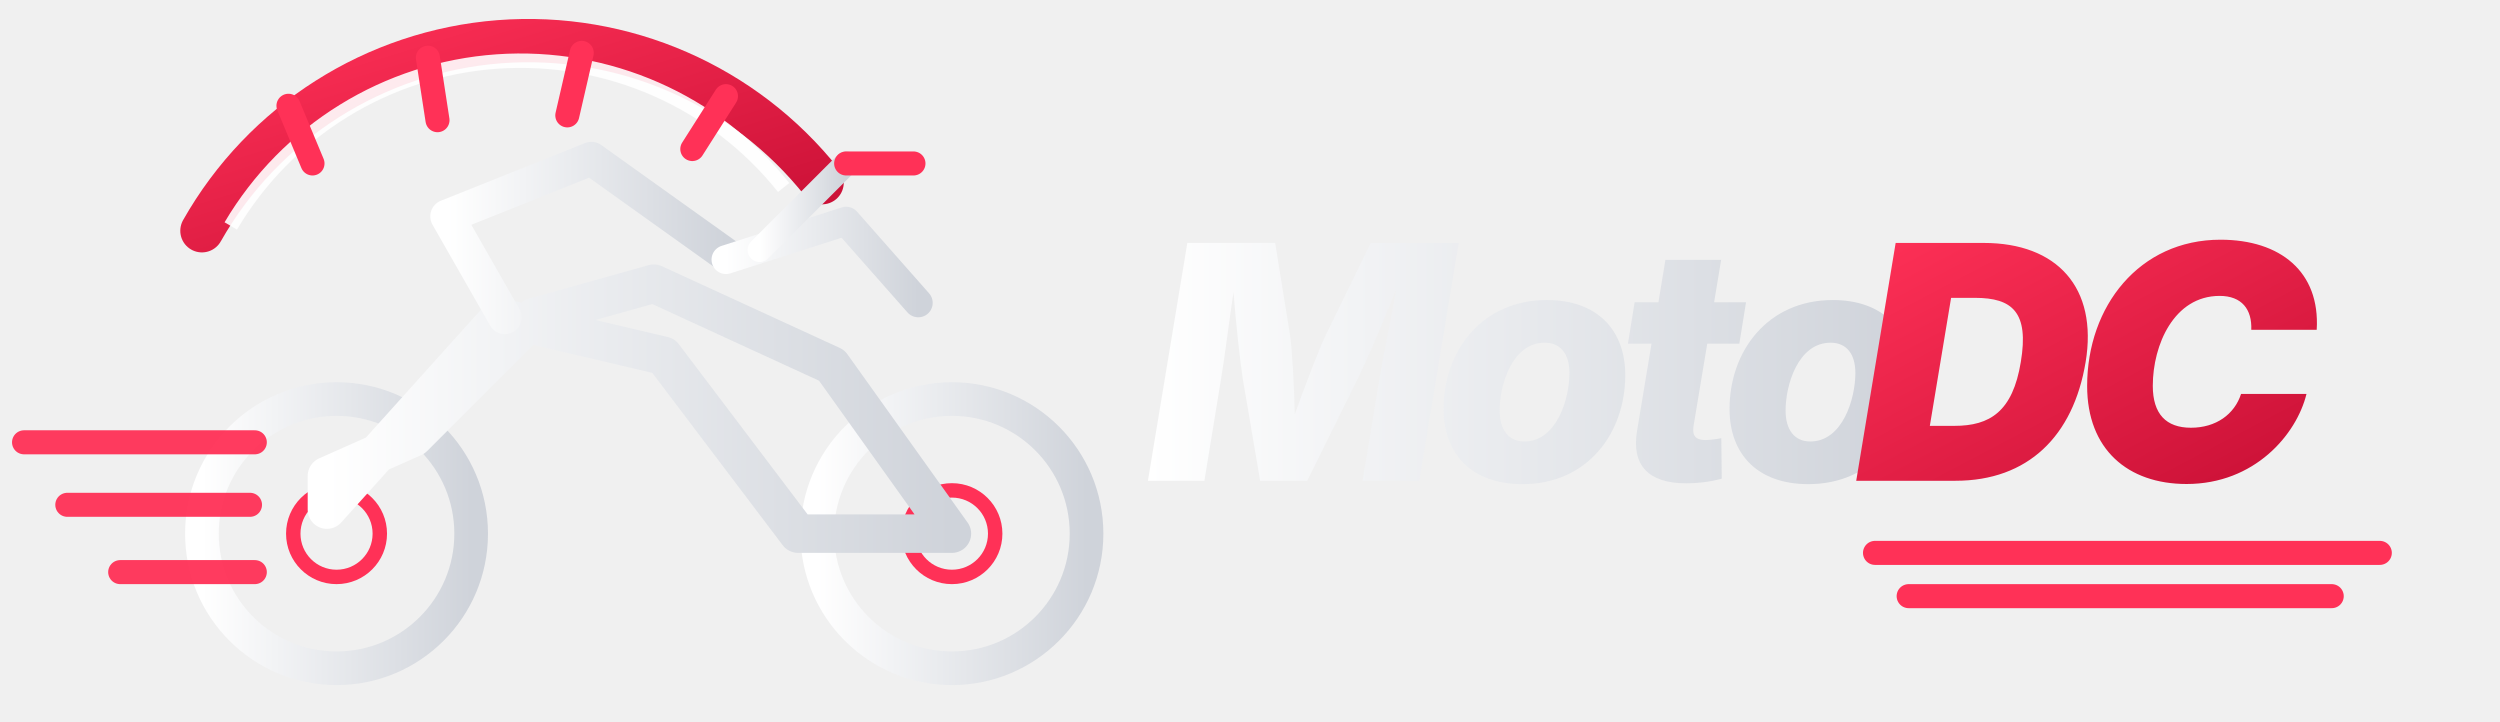
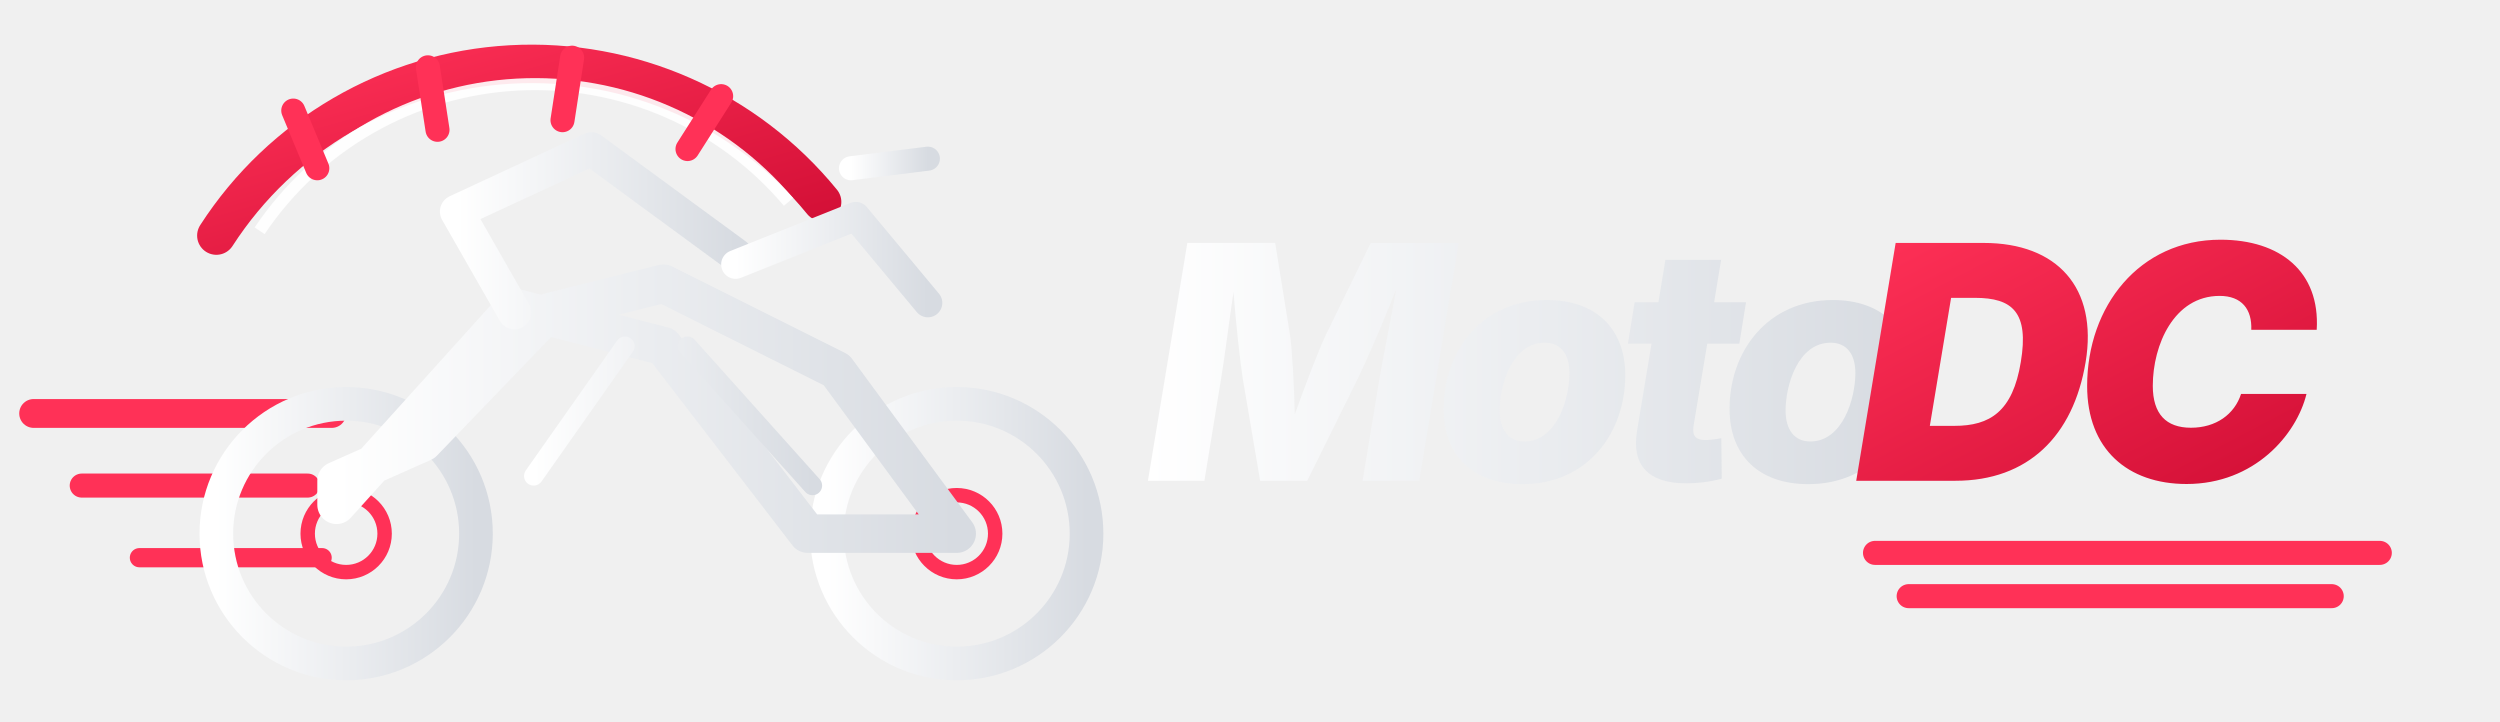
<svg xmlns="http://www.w3.org/2000/svg" viewBox="0 0 520 150" role="img" aria-label="Moto DC">
  <defs>
-     <linearGradient id="r" x1="0" y1="0" x2="1" y2="1">
-       <stop offset="0" stop-color="#ff3157" />
-       <stop offset="1" stop-color="#c80f35" />
+     <linearGradient id="red" x1="0" y1="0" x2="1" y2="1">
+       <stop stop-color="#ff3157" />
+       <stop offset="1" stop-color="#d10e35" />
    </linearGradient>
-     <linearGradient id="w" x1="0" y1="0" x2="1" y2="0">
-       <stop stop-color="#fff" />
-       <stop offset="1" stop-color="#cfd3da" />
+     <linearGradient id="white" x1="0" y1="0" x2="1" y2="0">
+       <stop stop-color="#ffffff" />
+       <stop offset="1" stop-color="#d7dbe1" />
    </linearGradient>
-     <filter id="g" x="-30%" y="-30%" width="160%" height="160%">
+     <filter id="glow">
      <feGaussianBlur stdDeviation="3" result="b" />
      <feMerge>
        <feMergeNode in="b" />
        <feMergeNode in="SourceGraphic" />
      </feMerge>
    </filter>
  </defs>
-   <path d="M42 48 A78 78 0 0 1 171 38" fill="none" stroke="url(#r)" stroke-width="9" stroke-linecap="round" />
-   <path d="M48 47 A70 70 0 0 1 163 39" fill="none" stroke="#fff" stroke-width="3" opacity=".9" />
+   <path d="M45 49 A78 78 0 0 1 171 42" fill="none" stroke="url(#red)" stroke-width="8" stroke-linecap="round" />
+   <path d="M54 48 A69 69 0 0 1 164 42" fill="none" stroke="#fff" stroke-width="2.5" opacity=".9" />
  <g stroke="#ff3157" stroke-width="5" stroke-linecap="round">
-     <path d="M65 34l-5-12" />
-     <path d="M91 25l-2-13" />
-     <path d="M118 24l3-13" />
-     <path d="M144 31l7-11" />
+     <path d="M66 35l-5-12" />
+     <path d="M91 27l-2-13" />
+     <path d="M117 25l2-13" />
+     <path d="M143 31l7-11" />
  </g>
-   <g fill="none" stroke="url(#w)" stroke-linecap="round" stroke-linejoin="round">
-     <circle cx="70" cy="111" r="28" stroke-width="7" />
-     <circle cx="70" cy="111" r="9" stroke="#ff3157" stroke-width="3" />
-     <circle cx="198" cy="111" r="28" stroke-width="7" />
-     <circle cx="198" cy="111" r="9" stroke="#ff3157" stroke-width="3" />
-     <path d="M68 106l36-40 34 8 28 37h32l-25-35-37-17-25 7-25 25-18 8z" stroke-width="8" />
-     <path d="M105 66l-12-21 30-12 28 20" stroke-width="7" />
-     <path d="M151 54l25-8 15 17" stroke-width="6" />
-     <path d="M158 52l18-18" stroke-width="5" />
-     <path d="M176 34l14 0" stroke="#ff3157" stroke-width="5" />
+   <g stroke="#ff3157" stroke-linecap="round">
+     <path d="M7 86h62" stroke-width="6" />
+     <path d="M17 101h47" stroke-width="5" />
+     <path d="M29 116h38" stroke-width="4" />
  </g>
-   <path d="M18 126h212" stroke="#ff3157" stroke-width="4" stroke-linecap="round" filter="url(#g)" />
-   <path d="M5 92h48M14 105h38M25 119h28" stroke="#ff3157" stroke-width="5" stroke-linecap="round" opacity=".95" />
-   <text x="238" y="100" font-family="Sora,Inter,Arial,sans-serif" font-size="68" font-weight="800" font-style="italic" letter-spacing="-4" fill="url(#w)">Moto</text>
-   <text x="386" y="100" font-family="Sora,Inter,Arial,sans-serif" font-size="68" font-weight="900" font-style="italic" letter-spacing="-4" fill="url(#r)">DC</text>
+   <g fill="none" stroke="url(#white)" stroke-linecap="round" stroke-linejoin="round">
+     <circle cx="72" cy="111" r="27" stroke-width="7" />
+     <circle cx="72" cy="111" r="8" stroke="#ff3157" stroke-width="3" />
+     <circle cx="199" cy="111" r="27" stroke-width="7" />
+     <circle cx="199" cy="111" r="8" stroke="#ff3157" stroke-width="3" />
+     <path d="M70 105l37-41 31 8 30 39h31l-25-34-36-18-24 6-26 27-18 8z" stroke-width="8" />
+     <path d="M107 65l-12-21 28-13 30 22" stroke-width="7" />
+     <path d="M153 55l25-10 15 18" stroke-width="6" />
+     <path d="M177 35l16-2" stroke-width="5" />
+     <path d="M130 72l-19 27M143 72l26 29" stroke-width="4" />
+   </g>
+   <path d="M20 128h214" stroke="#ff3157" stroke-width="4" stroke-linecap="round" filter="url(#glow)" />
+   <text x="238" y="100" font-family="Sora,Inter,Arial,sans-serif" font-size="68" font-weight="800" font-style="italic" letter-spacing="-4" fill="url(#white)">Moto</text>
+   <text x="386" y="100" font-family="Sora,Inter,Arial,sans-serif" font-size="68" font-weight="900" font-style="italic" letter-spacing="-4" fill="url(#red)">DC</text>
  <path d="M390 115h105M397 124h88" stroke="#ff3157" stroke-width="5" stroke-linecap="round" />
</svg>
